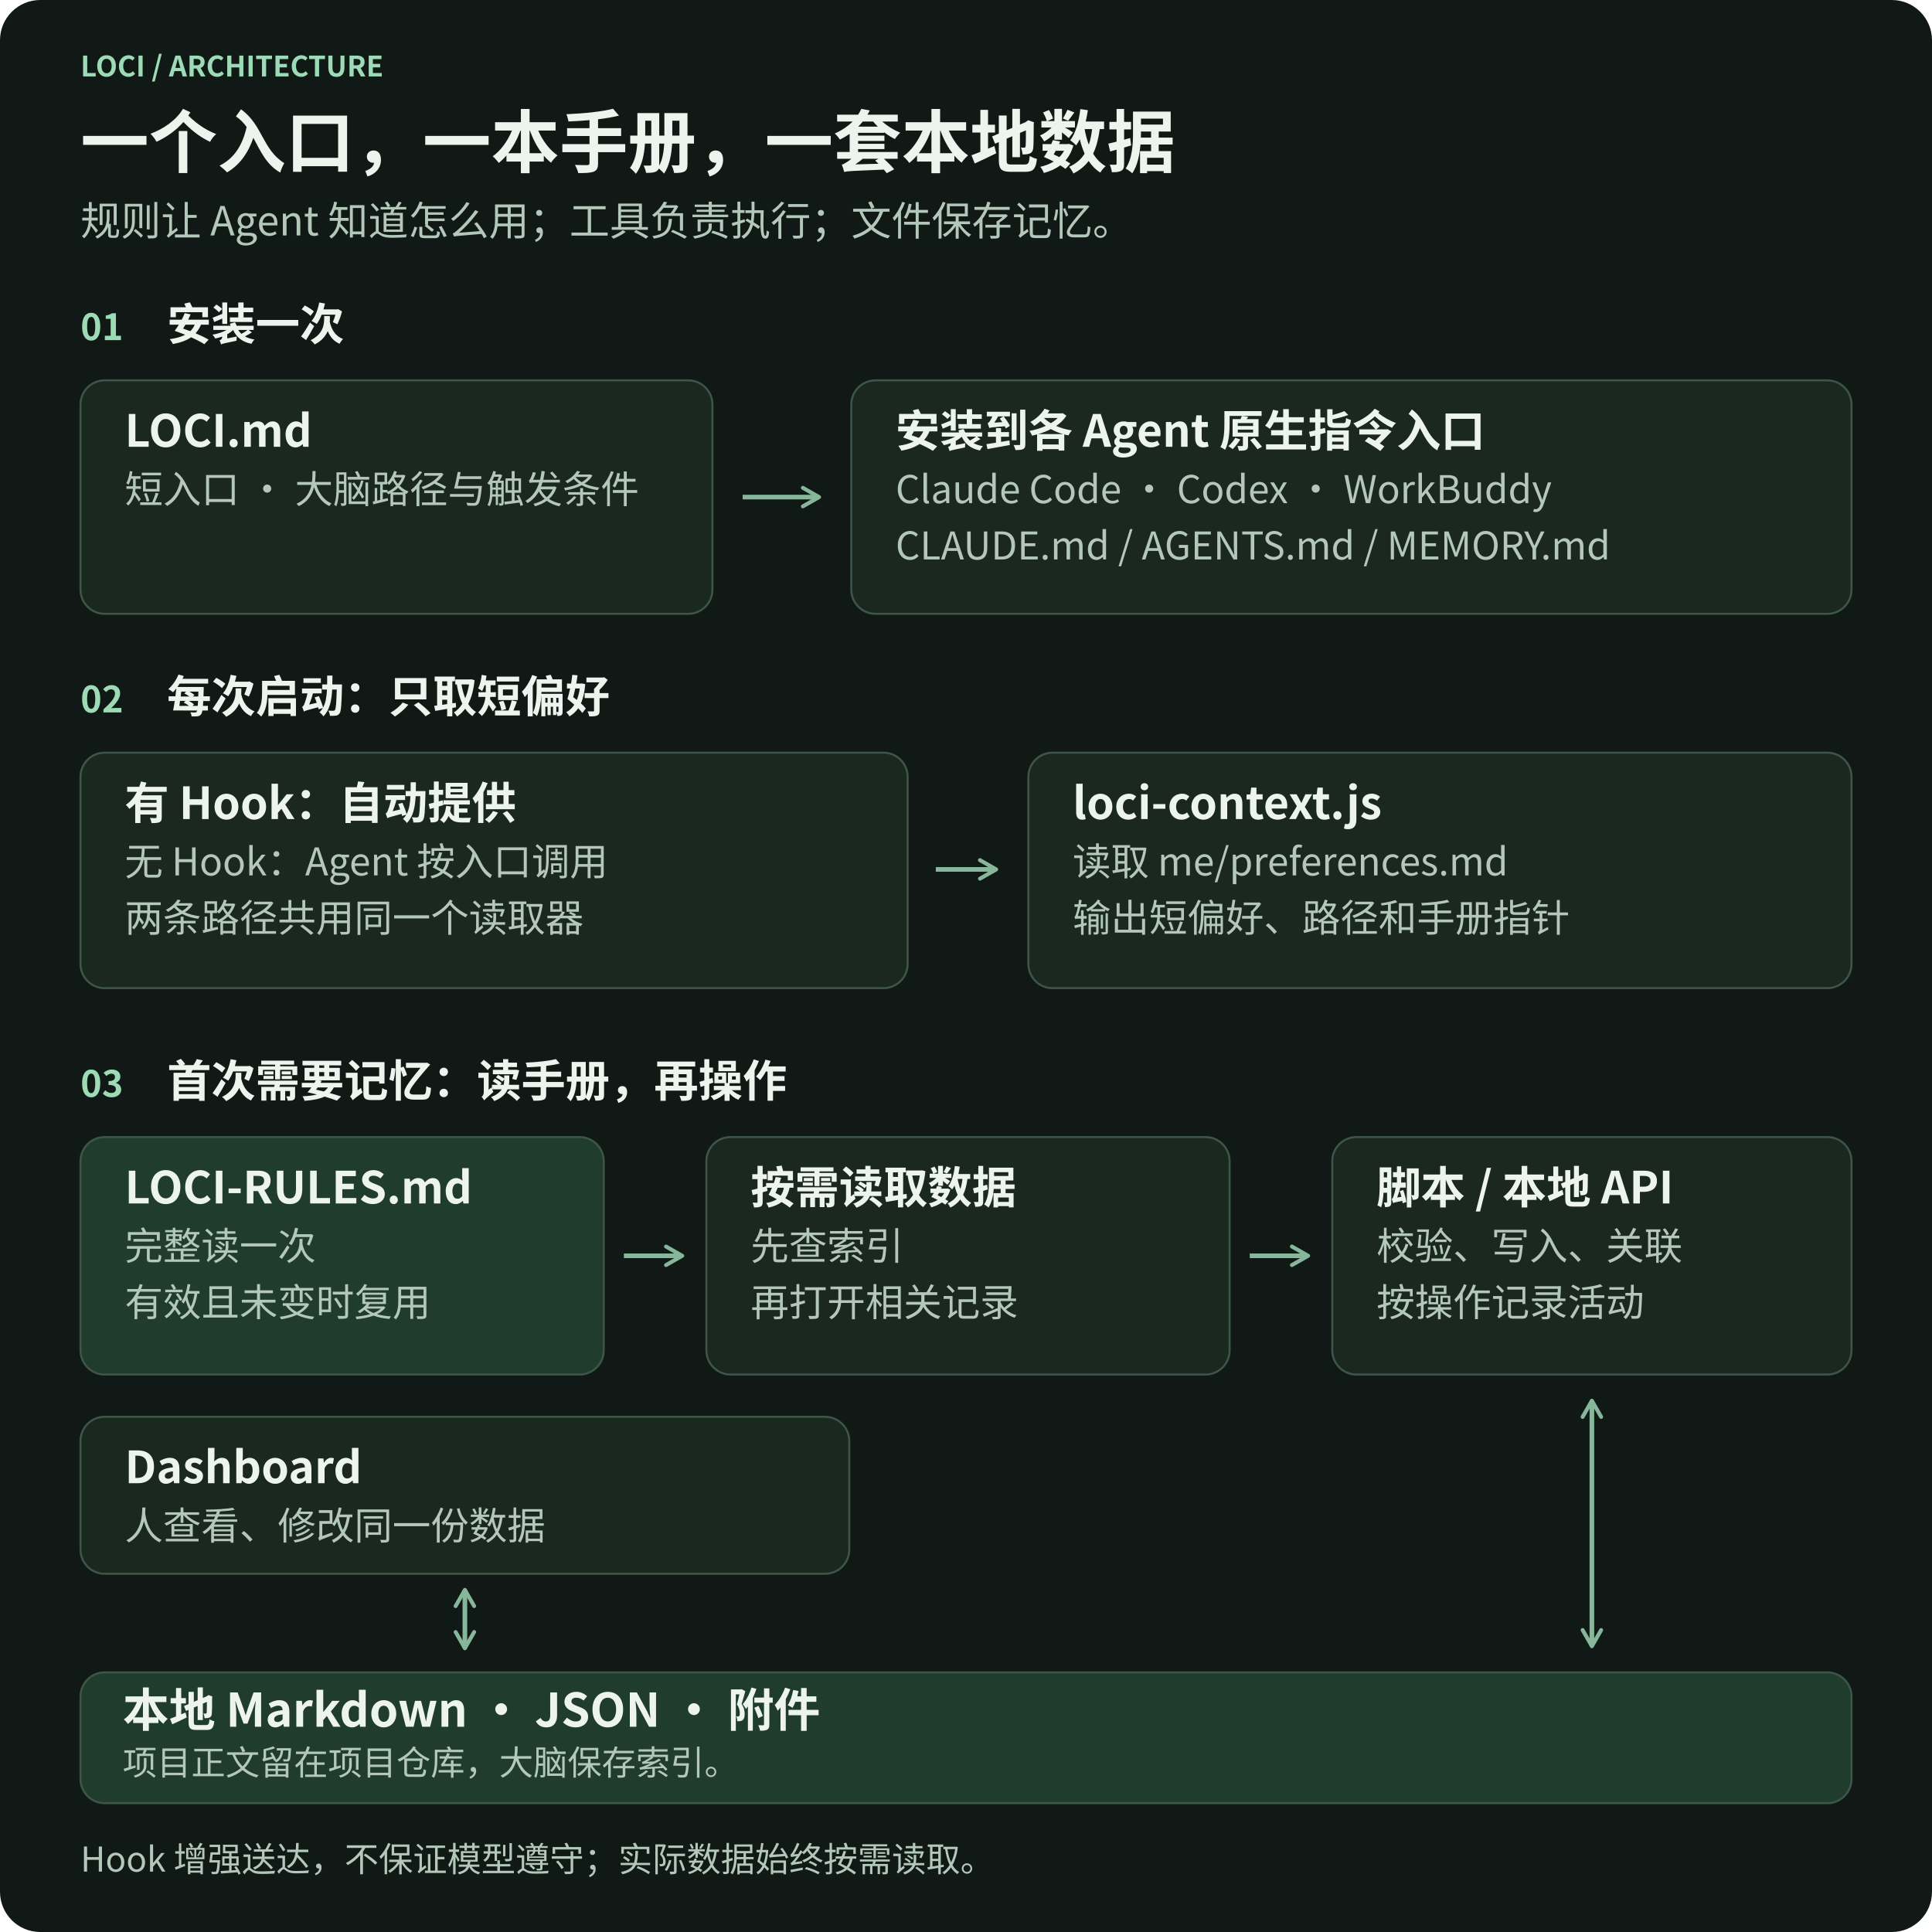
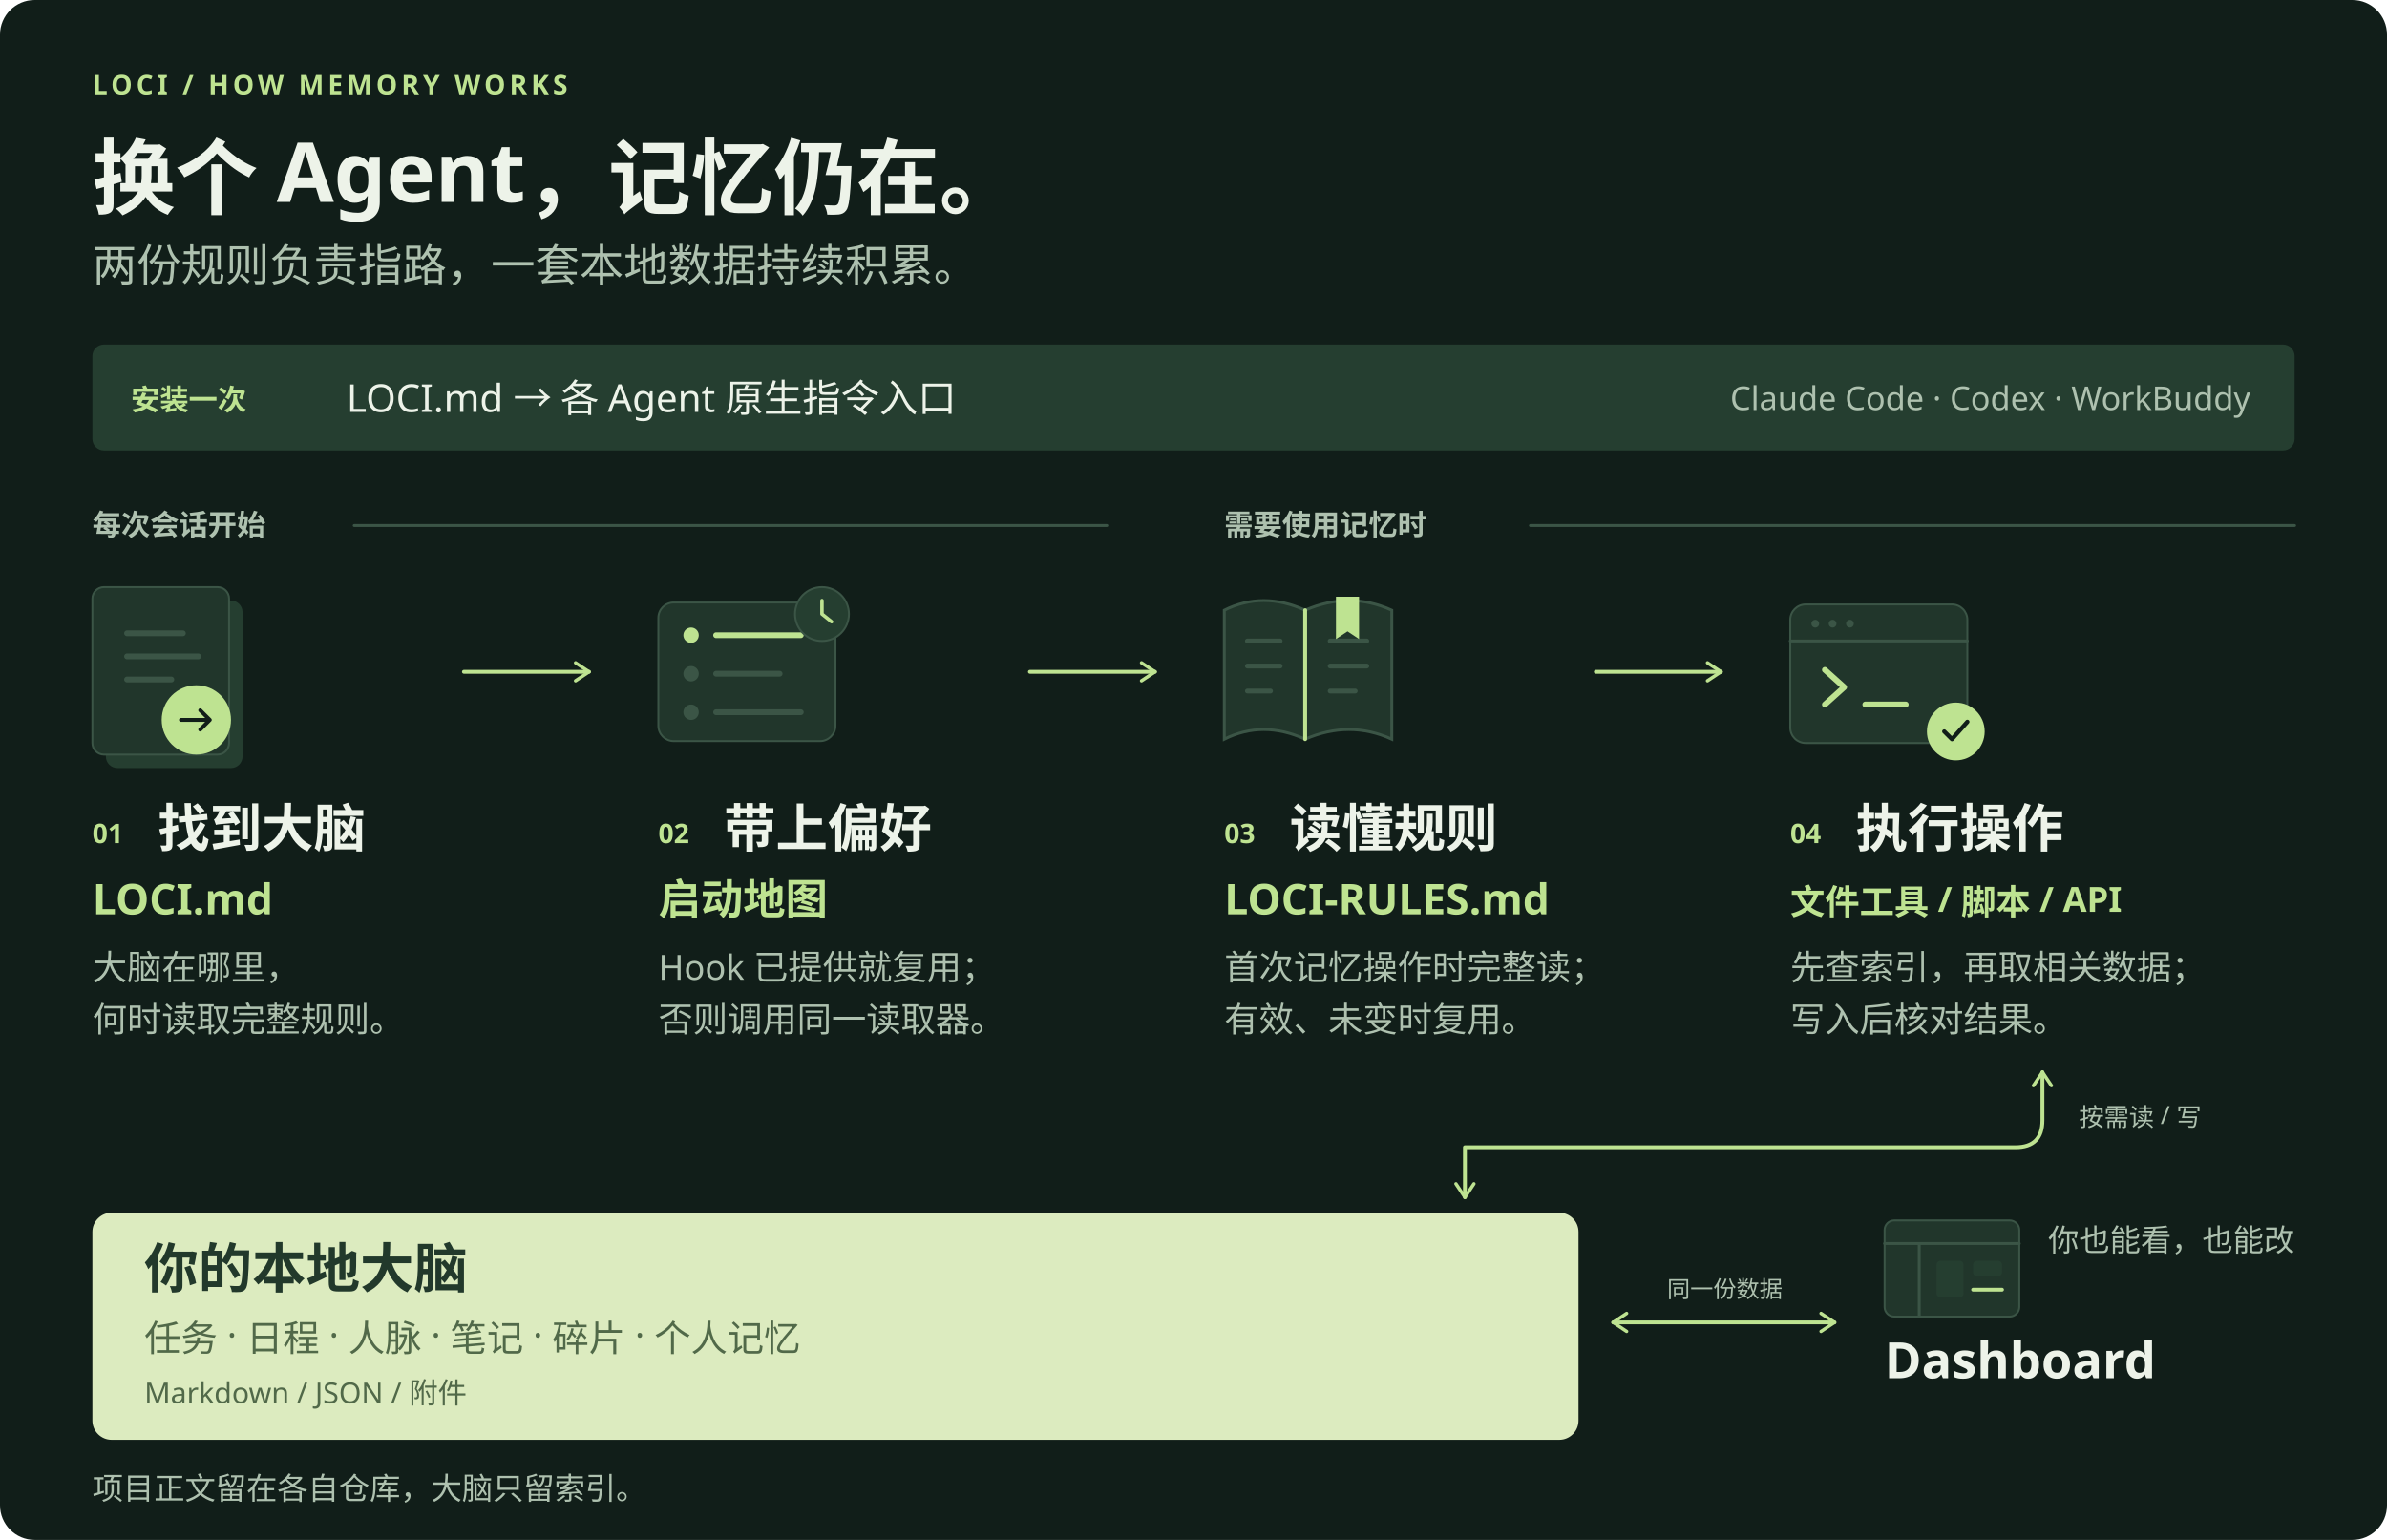
- <svg xmlns="http://www.w3.org/2000/svg" width="960" height="960" viewBox="0 0 960 960" role="img" aria-labelledby="title desc" xml:lang="zh">
+ <svg xmlns="http://www.w3.org/2000/svg" width="1240" height="800" viewBox="0 0 1240 800" role="img" aria-labelledby="title desc" xml:lang="zh">
  <defs>
-     <marker id="arrow" viewBox="0 0 10 10" refX="8" refY="5" markerWidth="5" markerHeight="5" orient="auto-start-reverse">
-       <path d="M1 1 L8 5 L1 9" fill="none" stroke="#87b79b" stroke-width="1.7" stroke-linecap="round" stroke-linejoin="round" />
+     <marker id="arrow" viewBox="0 0 12 12" refX="9" refY="6" markerWidth="7" markerHeight="7" orient="auto-start-reverse">
+       <path d="M3 2L9 6L3 10" fill="none" stroke="#bee391" stroke-width="1.5" stroke-linecap="round" stroke-linejoin="round" />
    </marker>
  </defs>
-   <rect width="960" height="960" rx="20" fill="#101915" />
-   <g font-family="'PingFang SC','Microsoft YaHei','Noto Sans CJK SC',Helvetica,sans-serif">
-     <text x="40" y="38" font-size="14" fill="#9cdbb6" font-weight="700">LOCI / ARCHITECTURE</text>
-     <text x="40" y="83" font-size="34" fill="#edf4ee" font-weight="700">一个入口，一本手册，一套本地数据</text>
-     <text x="40" y="117" font-size="20" fill="#b3c8ba" font-weight="400">规则让 Agent 知道怎么用；工具负责执行；文件保存记忆。</text>
-     <text x="40" y="169" font-size="18" fill="#9cdbb6" font-weight="700">01</text>
-     <text x="83" y="169" font-size="22" fill="#edf4ee" font-weight="650">安装一次</text>
-     <rect x="40" y="189" width="314" height="116" rx="12" fill="#1a2820" stroke="#3d5647" />
-     <text x="62" y="222" font-size="22" fill="#edf4ee" font-weight="650">LOCI.md</text>
-     <text x="62" y="250" font-size="19" fill="#b3c8ba" font-weight="400">短入口 · 大脑路径与触发条件</text>
-     <path d="M369 247 L407 247" fill="none" stroke="#87b79b" stroke-width="2.3" marker-end="url(#arrow)" />
-     <rect x="423" y="189" width="497" height="116" rx="12" fill="#1a2820" stroke="#3d5647" />
-     <text x="445" y="222" font-size="22" fill="#edf4ee" font-weight="650">安装到各 Agent 原生指令入口</text>
-     <text x="445" y="250" font-size="19" fill="#b3c8ba" font-weight="400">Claude Code · Codex · WorkBuddy</text>
-     <text x="445" y="278" font-size="19" fill="#b3c8ba" font-weight="400">CLAUDE.md / AGENTS.md / MEMORY.md</text>
-     <text x="40" y="354" font-size="18" fill="#9cdbb6" font-weight="700">02</text>
-     <text x="83" y="354" font-size="22" fill="#edf4ee" font-weight="650">每次启动：只取短偏好</text>
-     <rect x="40" y="374" width="411" height="117" rx="12" fill="#1a2820" stroke="#3d5647" />
-     <text x="62" y="407" font-size="22" fill="#edf4ee" font-weight="650">有 Hook：自动提供</text>
-     <text x="62" y="435" font-size="19" fill="#b3c8ba" font-weight="400">无 Hook：Agent 按入口调用</text>
-     <text x="62" y="463" font-size="19" fill="#b3c8ba" font-weight="400">两条路径共用同一个读取器</text>
-     <path d="M465 432 L495 432" fill="none" stroke="#87b79b" stroke-width="2.3" marker-end="url(#arrow)" />
-     <rect x="511" y="374" width="409" height="117" rx="12" fill="#1a2820" stroke="#3d5647" />
-     <text x="533" y="407" font-size="22" fill="#edf4ee" font-weight="650">loci-context.js</text>
-     <text x="533" y="435" font-size="19" fill="#b3c8ba" font-weight="400">读取 me/preferences.md</text>
-     <text x="533" y="463" font-size="19" fill="#b3c8ba" font-weight="400">输出短偏好、路径和手册指针</text>
-     <text x="40" y="545" font-size="18" fill="#9cdbb6" font-weight="700">03</text>
-     <text x="83" y="545" font-size="22" fill="#edf4ee" font-weight="650">首次需要记忆：读手册，再操作</text>
-     <rect x="40" y="565" width="260" height="118" rx="12" fill="#203c2c" stroke="#3d5647" />
-     <text x="62" y="598" font-size="22" fill="#edf4ee" font-weight="650">LOCI-RULES.md</text>
-     <text x="62" y="626" font-size="19" fill="#b3c8ba" font-weight="400">完整读一次</text>
-     <text x="62" y="654" font-size="19" fill="#b3c8ba" font-weight="400">有效且未变时复用</text>
-     <path d="M310 624 L339 624" fill="none" stroke="#87b79b" stroke-width="2.3" marker-end="url(#arrow)" />
-     <rect x="351" y="565" width="260" height="118" rx="12" fill="#1a2820" stroke="#3d5647" />
-     <text x="373" y="598" font-size="22" fill="#edf4ee" font-weight="650">按需读取数据</text>
-     <text x="373" y="626" font-size="19" fill="#b3c8ba" font-weight="400">先查索引</text>
-     <text x="373" y="654" font-size="19" fill="#b3c8ba" font-weight="400">再打开相关记录</text>
-     <path d="M621 624 L650 624" fill="none" stroke="#87b79b" stroke-width="2.3" marker-end="url(#arrow)" />
-     <rect x="662" y="565" width="258" height="118" rx="12" fill="#1a2820" stroke="#3d5647" />
-     <text x="684" y="598" font-size="22" fill="#edf4ee" font-weight="650">脚本 / 本地 API</text>
-     <text x="684" y="626" font-size="19" fill="#b3c8ba" font-weight="400">校验、写入、关联</text>
-     <text x="684" y="654" font-size="19" fill="#b3c8ba" font-weight="400">按操作记录活动</text>
-     <rect x="40" y="704" width="382" height="78" rx="12" fill="#1a2820" stroke="#3d5647" />
-     <text x="62" y="737" font-size="22" fill="#edf4ee" font-weight="650">Dashboard</text>
-     <text x="62" y="765" font-size="19" fill="#b3c8ba" font-weight="400">人查看、修改同一份数据</text>
-     <path d="M231 790 L231 819" fill="none" stroke="#87b79b" stroke-width="2.3" marker-end="url(#arrow)" marker-start="url(#arrow)" />
-     <path d="M791 696 L791 818" fill="none" stroke="#87b79b" stroke-width="2.3" marker-end="url(#arrow)" marker-start="url(#arrow)" />
-     <rect x="40" y="831" width="880" height="65" rx="12" fill="#203c2c" stroke="#3d5647" />
-     <text x="61" y="858" font-size="23" fill="#edf4ee" font-weight="650">本地 Markdown · JSON · 附件</text>
-     <text x="61" y="882" font-size="17" fill="#b3c8ba" font-weight="400">项目正文留在项目仓库，大脑保存索引。</text>
-     <text x="40" y="930" font-size="17" fill="#b3c8ba" font-weight="400">Hook 增强送达，不保证模型遵守；实际数据始终按需读取。</text>
+   <rect width="1240" height="800" rx="18" fill="#111e19" />
+   <g font-family="'Avenir Next','PingFang SC','Microsoft YaHei',sans-serif">
+     <text x="48" y="49" font-size="14" fill="#bee391" font-weight="600" letter-spacing="2">LOCI  /  HOW MEMORY WORKS</text>
+     <text x="48" y="108" font-size="43" fill="#edf3e9" font-weight="600">换个 Agent，记忆仍在。</text>
+     <text x="48" y="146" font-size="23" fill="#aec1af" font-weight="400">两份规则负责指路，一套本地数据持续积累。</text>
+     <rect x="48" y="179" width="1144" height="55" rx="6" fill="#253e30" stroke="none" />
+     <text x="68" y="213" font-size="15" fill="#bee391" font-weight="600">安装一次</text>
+     <text x="180" y="214" font-size="20" fill="#edf3e9" font-weight="500">LOCI.md → 各 Agent 原生指令入口</text>
+     <text x="1169" y="213" font-size="17" fill="#aec1af" font-weight="400" text-anchor="end">Claude Code · Codex · WorkBuddy</text>
+     <text x="48" y="278" font-size="15" fill="#aec1af" font-weight="600">每次会话开始</text>
+     <path d="M184 273H575" fill="none" stroke="#3b5546" stroke-width="1.5" stroke-linecap="round" stroke-linejoin="round" />
+     <text x="636" y="278" font-size="15" fill="#aec1af" font-weight="600">需要使用记忆时</text>
+     <path d="M795 273H1192" fill="none" stroke="#3b5546" stroke-width="1.5" stroke-linecap="round" stroke-linejoin="round" />
+     <g transform="translate(48 305)">
+       <rect x="7" y="7" width="71" height="87" rx="6" fill="#253e30" stroke="none" />
+       <rect x="0" y="0" width="71" height="87" rx="6" fill="#21362b" stroke="#3b5546" />
+       <path d="M18 24H47M18 36H55M18 48H41" fill="none" stroke="#3b5546" stroke-width="3" stroke-linecap="round" stroke-linejoin="round" />
+       <circle cx="54" cy="69" r="18" fill="#bee391" />
+       <path d="M46 69H61M56 64L61 69L56 74" fill="none" stroke="#111e19" stroke-width="2" stroke-linecap="round" stroke-linejoin="round" />
+     </g>
+     <path d="M241 349H306" fill="none" stroke="#bee391" stroke-width="2" stroke-linecap="round" stroke-linejoin="round" marker-end="url(#arrow)" />
+     <text x="48" y="438" font-size="14" fill="#bee391" font-weight="600">01</text>
+     <text x="82" y="440" font-size="27" fill="#edf3e9" font-weight="600">找到大脑</text>
+     <text x="48" y="475" font-size="22" fill="#bee391" font-weight="550">LOCI.md</text>
+     <text x="48" y="509" font-size="18" fill="#aec1af" font-weight="400">大脑在哪里，</text>
+     <text x="48" y="536" font-size="18" fill="#aec1af" font-weight="400">何时读取完整规则。</text>
+     <g transform="translate(342 305)">
+       <rect x="0" y="8" width="92" height="72" rx="8" fill="#21362b" stroke="#3b5546" />
+       <circle cx="17" cy="25" r="4" fill="#bee391" />
+       <path d="M30 25H74" fill="none" stroke="#bee391" stroke-width="3" stroke-linecap="round" stroke-linejoin="round" />
+       <circle cx="17" cy="45" r="4" fill="#3b5546" />
+       <path d="M30 45H63" fill="none" stroke="#3b5546" stroke-width="3" stroke-linecap="round" stroke-linejoin="round" />
+       <circle cx="17" cy="65" r="4" fill="#3b5546" />
+       <path d="M30 65H74" fill="none" stroke="#3b5546" stroke-width="3" stroke-linecap="round" stroke-linejoin="round" />
+       <circle cx="85" cy="14" r="14" fill="#253e30" stroke="#3b5546" />
+       <path d="M85 7V14L90 18" fill="none" stroke="#bee391" stroke-width="1.8" stroke-linecap="round" stroke-linejoin="round" />
+     </g>
+     <path d="M535 349H600" fill="none" stroke="#bee391" stroke-width="2" stroke-linecap="round" stroke-linejoin="round" marker-end="url(#arrow)" />
+     <text x="342" y="438" font-size="14" fill="#bee391" font-weight="600">02</text>
+     <text x="376" y="440" font-size="27" fill="#edf3e9" font-weight="600">带上偏好</text>
+     <text x="342" y="475" font-size="22" fill="#bee391" font-weight="550">启动地图</text>
+     <text x="342" y="509" font-size="18" fill="#aec1af" font-weight="400">Hook 已提供就复用；</text>
+     <text x="342" y="536" font-size="18" fill="#aec1af" font-weight="400">否则调用同一读取器。</text>
+     <g transform="translate(636 305)">
+       <path d="M0 12Q20 2 42 12Q65 2 87 12V79Q65 69 42 79Q20 69 0 79Z" fill="#21362b" stroke="#3b5546" stroke-width="1.5" />
+       <path d="M42 12V79" fill="none" stroke="#bee391" stroke-width="2" stroke-linecap="round" stroke-linejoin="round" />
+       <path d="M12 28H29M12 41H29M12 54H24M55 28H74M55 41H74M55 54H68" fill="none" stroke="#3b5546" stroke-width="2.5" stroke-linecap="round" stroke-linejoin="round" />
+       <path d="M58 5V27L64 23L70 27V5" fill="#bee391" />
+     </g>
+     <path d="M829 349H894" fill="none" stroke="#bee391" stroke-width="2" stroke-linecap="round" stroke-linejoin="round" marker-end="url(#arrow)" />
+     <text x="636" y="438" font-size="14" fill="#bee391" font-weight="600">03</text>
+     <text x="670" y="440" font-size="27" fill="#edf3e9" font-weight="600">读懂规则</text>
+     <text x="636" y="475" font-size="22" fill="#bee391" font-weight="550">LOCI-RULES.md</text>
+     <text x="636" y="509" font-size="18" fill="#aec1af" font-weight="400">首次记忆操作时完整读；</text>
+     <text x="636" y="536" font-size="18" fill="#aec1af" font-weight="400">有效、未变时复用。</text>
+     <g transform="translate(930 305)">
+       <rect x="0" y="9" width="92" height="72" rx="8" fill="#21362b" stroke="#3b5546" />
+       <path d="M0 28H92" fill="none" stroke="#3b5546" stroke-width="1.5" stroke-linecap="round" stroke-linejoin="round" />
+       <circle cx="13" cy="19" r="2" fill="#3b5546" />
+       <circle cx="22" cy="19" r="2" fill="#3b5546" />
+       <circle cx="31" cy="19" r="2" fill="#3b5546" />
+       <path d="M18 43L28 52L18 61M39 61H60" fill="none" stroke="#bee391" stroke-width="3" stroke-linecap="round" stroke-linejoin="round" />
+       <circle cx="86" cy="75" r="15" fill="#bee391" />
+       <path d="M80 75L84 79L92 70" fill="none" stroke="#111e19" stroke-width="2.2" stroke-linecap="round" stroke-linejoin="round" />
+     </g>
+     <text x="930" y="438" font-size="14" fill="#bee391" font-weight="600">04</text>
+     <text x="964" y="440" font-size="27" fill="#edf3e9" font-weight="600">执行操作</text>
+     <text x="930" y="475" font-size="18" fill="#bee391" font-weight="550">文件工具 / 脚本 / API</text>
+     <text x="930" y="509" font-size="18" fill="#aec1af" font-weight="400">先查索引，再取相关数据；</text>
+     <text x="930" y="536" font-size="18" fill="#aec1af" font-weight="400">写入后核对结果。</text>
+     <path d="M1061 557V582Q1061 596 1047 596H761V622" fill="none" stroke="#bee391" stroke-width="2" stroke-linecap="round" stroke-linejoin="round" marker-end="url(#arrow)" marker-start="url(#arrow)" />
+     <text x="1080" y="585" font-size="13" fill="#aec1af" font-weight="500">按需读 / 写</text>
+     <rect x="48" y="630" width="772" height="118" rx="10" fill="#dcebbf" stroke="none" />
+     <text x="75" y="669" font-size="28" fill="#22392b" font-weight="600">你的本地大脑</text>
+     <text x="75" y="702" font-size="19" fill="#516949" font-weight="400">任务 · 日程 · 人脉 · 笔记 · 碎片 · 个人记忆</text>
+     <text x="75" y="729" font-size="15" fill="#516949" font-weight="400">Markdown  /  JSON  /  附件</text>
+     <rect x="979" y="634" width="70" height="50" rx="5" fill="#21362b" stroke="#3b5546" />
+     <path d="M979 646H1049M997 646V684" fill="none" stroke="#3b5546" stroke-width="1.5" stroke-linecap="round" stroke-linejoin="round" />
+     <rect x="1006" y="655" width="14" height="19" rx="2" fill="#253e30" stroke="none" />
+     <rect x="1025" y="655" width="15" height="8" rx="2" fill="#253e30" stroke="none" />
+     <path d="M1025 670H1040" fill="none" stroke="#bee391" stroke-width="2" stroke-linecap="round" stroke-linejoin="round" />
+     <text x="1064" y="650" font-size="16" fill="#aec1af" font-weight="400">你也能看，也能改</text>
+     <text x="979" y="716" font-size="26" fill="#edf3e9" font-weight="550">Dashboard</text>
+     <path d="M838 687H953" fill="none" stroke="#bee391" stroke-width="2" stroke-linecap="round" stroke-linejoin="round" marker-end="url(#arrow)" marker-start="url(#arrow)" />
+     <text x="896" y="674" font-size="12" fill="#aec1af" font-weight="500" text-anchor="middle">同一份数据</text>
+     <text x="48" y="779" font-size="16" fill="#aec1af" font-weight="400">项目正文留在各自仓库，大脑只留索引。</text>
  </g>
</svg>
